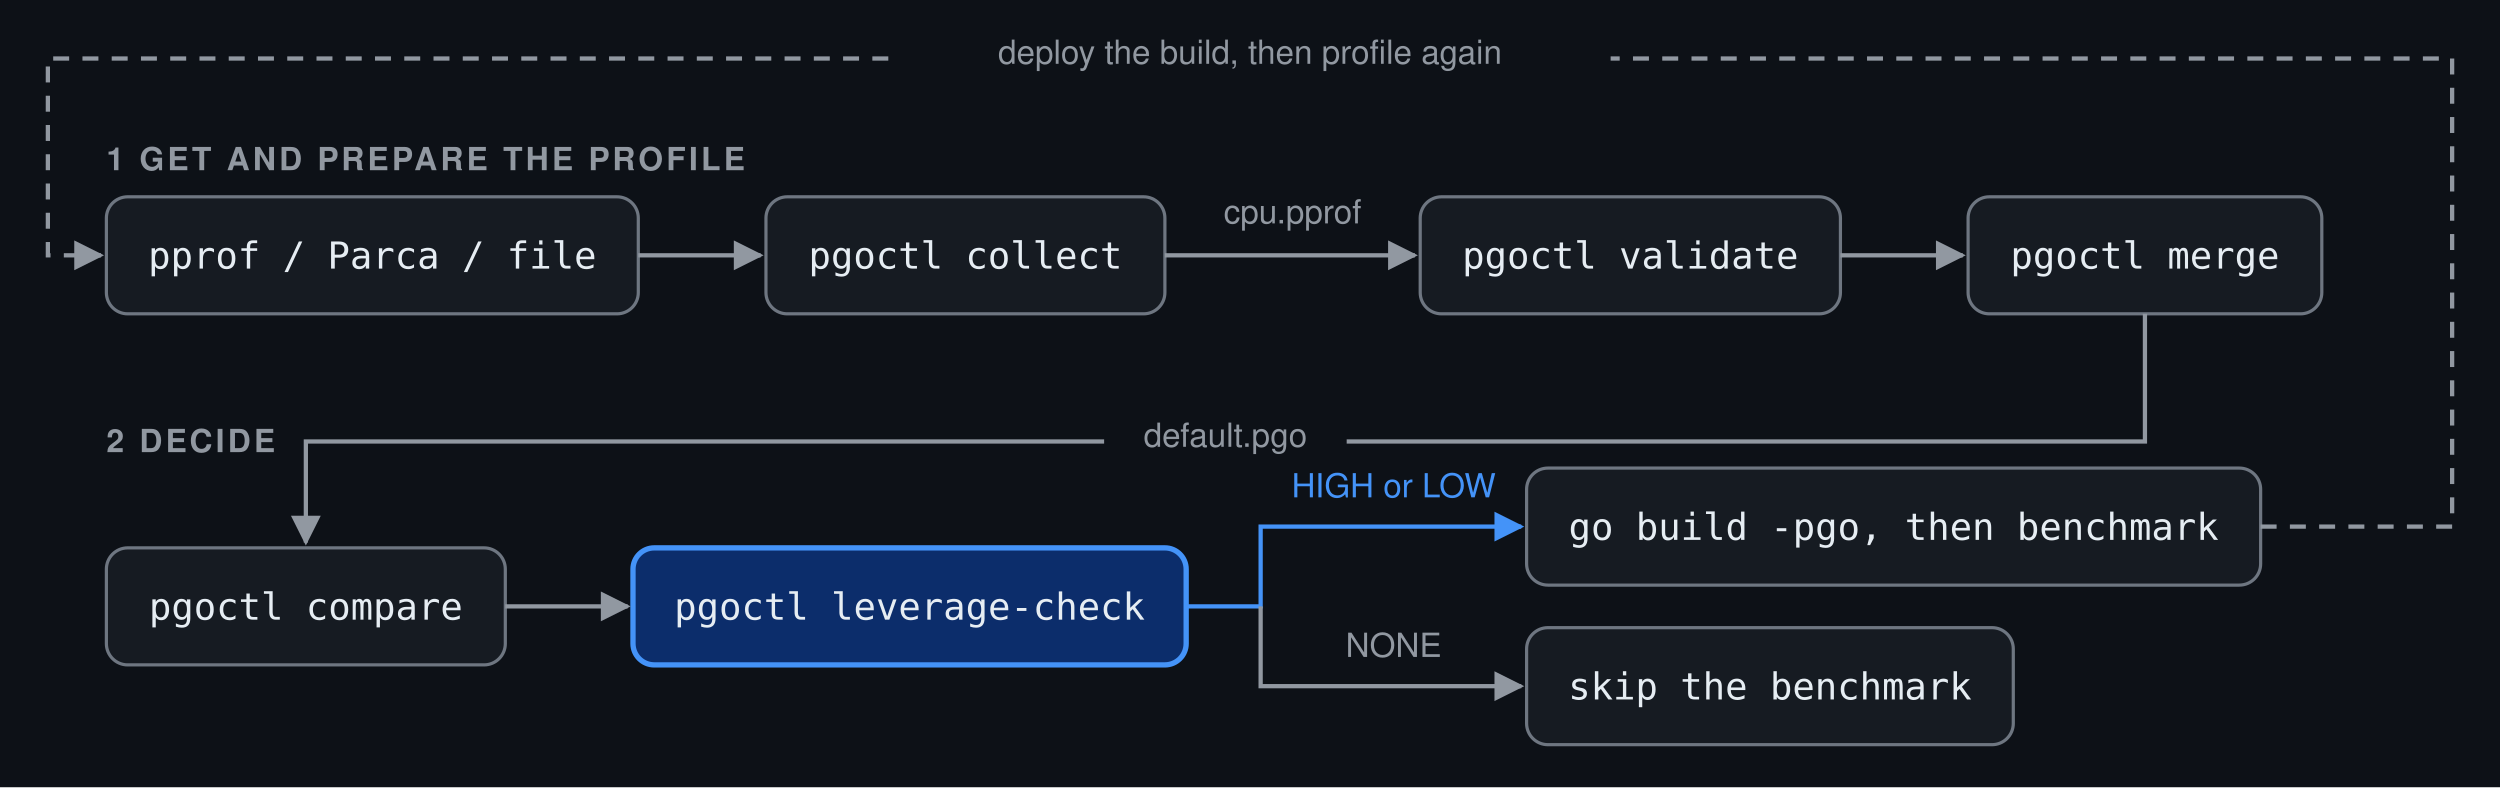
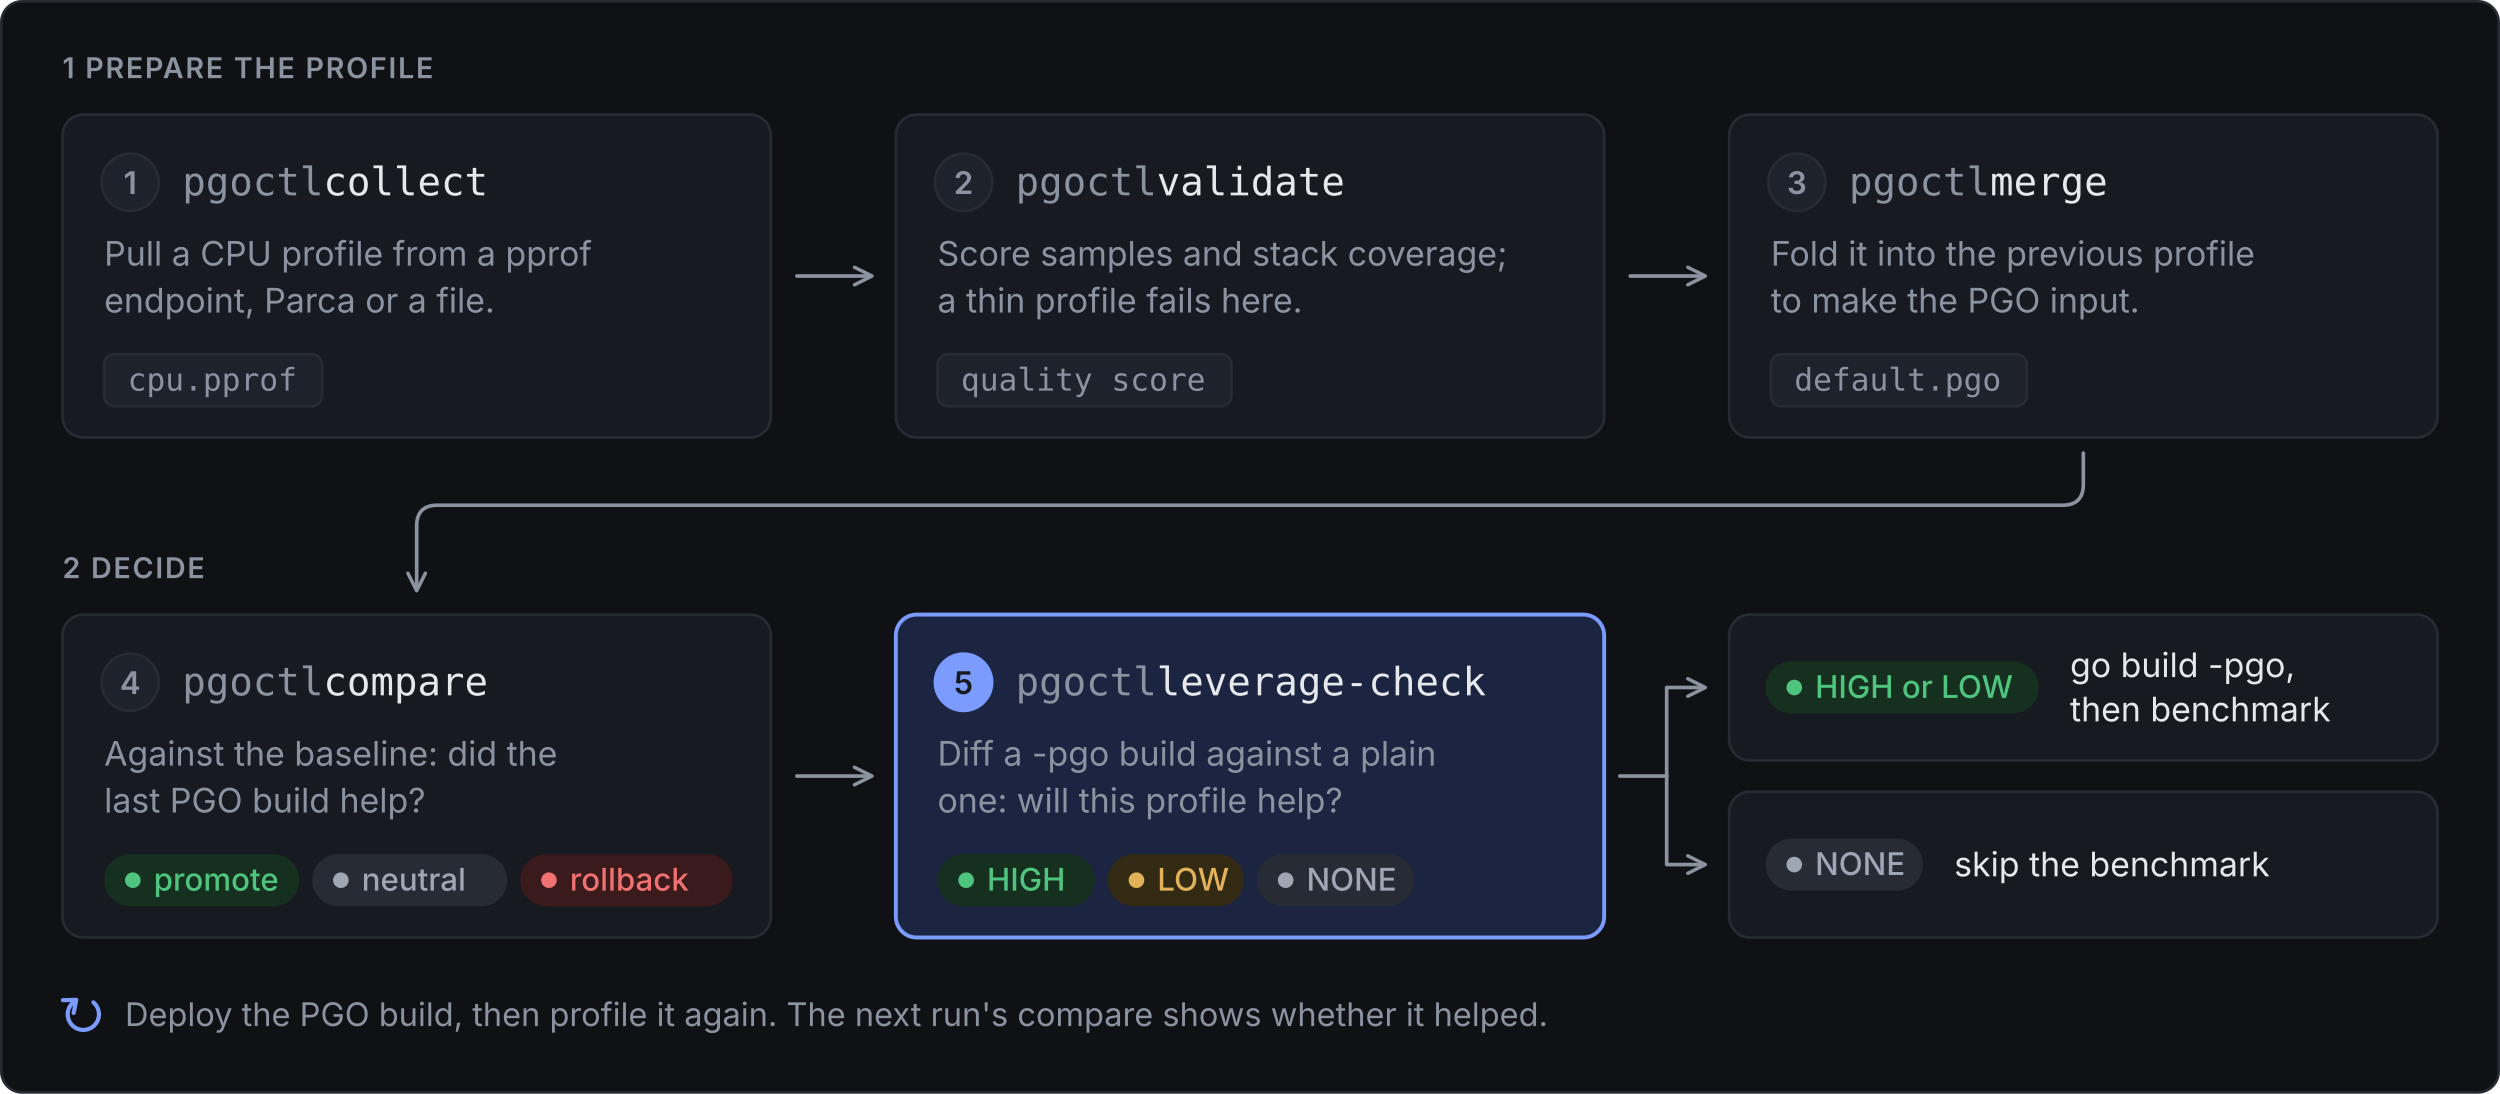
- <svg xmlns="http://www.w3.org/2000/svg" width="940" height="296" viewBox="0 0 940 296" role="img" aria-label="pgoctl pipeline">
+ <svg xmlns="http://www.w3.org/2000/svg" width="960" height="420" viewBox="0 0 960 420" role="img" aria-label="pgoctl pipeline">
  <defs>
-     <marker id="a" viewBox="0 0 10 10" refX="9" refY="5" markerWidth="7" markerHeight="7" orient="auto-start-reverse">
-       <path d="M0,0 L10,5 L0,10 z" fill="#9198a1" />
-     </marker>
-     <marker id="b" viewBox="0 0 10 10" refX="9" refY="5" markerWidth="7" markerHeight="7" orient="auto-start-reverse">
-       <path d="M0,0 L10,5 L0,10 z" fill="#4493f8" />
+     <marker id="m" viewBox="0 0 10 10" refX="8" refY="5" markerWidth="6" markerHeight="6" orient="auto">
+       <path d="M1,1 L9,5 L1,9" fill="none" stroke="#8b93a1" stroke-width="1.6" stroke-linecap="round" stroke-linejoin="round" />
    </marker>
  </defs>
-   <rect width="940" height="296" fill="#0d1117" />
-   <text x="40" y="64" font-family="-apple-system,BlinkMacSystemFont,Segoe UI,Helvetica,Arial,sans-serif" font-size="12" font-weight="600" letter-spacing="1.2" fill="#9198a1">1  GET AND PREPARE THE PROFILE</text>
-   <rect x="40" y="74.0" width="200" height="44" rx="8" fill="#161b22" stroke="#6e7681" stroke-width="1.2" />
-   <text x="140.0" y="101" text-anchor="middle" font-family="ui-monospace,SFMono-Regular,Menlo,Consolas,monospace" font-size="14" fill="#e6edf3">pprof / Parca / file</text>
-   <rect x="288" y="74.0" width="150" height="44" rx="8" fill="#161b22" stroke="#6e7681" stroke-width="1.2" />
-   <text x="363.0" y="101" text-anchor="middle" font-family="ui-monospace,SFMono-Regular,Menlo,Consolas,monospace" font-size="14" fill="#e6edf3">pgoctl collect</text>
-   <rect x="534" y="74.0" width="158" height="44" rx="8" fill="#161b22" stroke="#6e7681" stroke-width="1.2" />
-   <text x="613.0" y="101" text-anchor="middle" font-family="ui-monospace,SFMono-Regular,Menlo,Consolas,monospace" font-size="14" fill="#e6edf3">pgoctl validate</text>
-   <rect x="740" y="74.0" width="133" height="44" rx="8" fill="#161b22" stroke="#6e7681" stroke-width="1.2" />
-   <text x="806.5" y="101" text-anchor="middle" font-family="ui-monospace,SFMono-Regular,Menlo,Consolas,monospace" font-size="14" fill="#e6edf3">pgoctl merge</text>
-   <path d="M240,96 L286,96" fill="none" stroke="#9198a1" stroke-width="1.6" marker-end="url(#a)" />
-   <path d="M438,96 L532,96" fill="none" stroke="#9198a1" stroke-width="1.6" marker-end="url(#a)" />
-   <rect x="447.6" y="71" width="76.8" height="18" rx="4" fill="#0d1117" />
-   <text x="486.0" y="84" text-anchor="middle" font-family="-apple-system,BlinkMacSystemFont,Segoe UI,Helvetica,Arial,sans-serif" font-size="12.5" fill="#9198a1">cpu.pprof</text>
-   <path d="M692,96 L738,96" fill="none" stroke="#9198a1" stroke-width="1.6" marker-end="url(#a)" />
-   <text x="40" y="170" font-family="-apple-system,BlinkMacSystemFont,Segoe UI,Helvetica,Arial,sans-serif" font-size="12" font-weight="600" letter-spacing="1.2" fill="#9198a1">2  DECIDE</text>
-   <rect x="40" y="206.0" width="150" height="44" rx="8" fill="#161b22" stroke="#6e7681" stroke-width="1.2" />
-   <text x="115.0" y="233" text-anchor="middle" font-family="ui-monospace,SFMono-Regular,Menlo,Consolas,monospace" font-size="14" fill="#e6edf3">pgoctl compare</text>
-   <rect x="238" y="206.0" width="208" height="44" rx="8" fill="#0c2d6b" stroke="#4493f8" stroke-width="2" />
-   <text x="342.0" y="233" text-anchor="middle" font-family="ui-monospace,SFMono-Regular,Menlo,Consolas,monospace" font-size="14" fill="#e6edf3">pgoctl leverage-check</text>
-   <path d="M806.5,118.0 L806.5,166.0 L115.0,166.0 L115.0,204.0" fill="none" stroke="#9198a1" stroke-width="1.6" marker-end="url(#a)" />
-   <rect x="415.15" y="155.0" width="91.2" height="18" rx="4" fill="#0d1117" />
-   <text x="460.75" y="168.0" text-anchor="middle" font-family="-apple-system,BlinkMacSystemFont,Segoe UI,Helvetica,Arial,sans-serif" font-size="12.5" fill="#9198a1">default.pgo</text>
-   <path d="M190,228 L236,228" fill="none" stroke="#9198a1" stroke-width="1.6" marker-end="url(#a)" />
-   <rect x="574" y="176.0" width="276" height="44" rx="8" fill="#161b22" stroke="#6e7681" stroke-width="1.2" />
-   <text x="712.0" y="203" text-anchor="middle" font-family="ui-monospace,SFMono-Regular,Menlo,Consolas,monospace" font-size="14" fill="#e6edf3">go build -pgo, then benchmark</text>
-   <rect x="574" y="236.0" width="183" height="44" rx="8" fill="#161b22" stroke="#6e7681" stroke-width="1.2" />
-   <text x="665.5" y="263" text-anchor="middle" font-family="ui-monospace,SFMono-Regular,Menlo,Consolas,monospace" font-size="14" fill="#e6edf3">skip the benchmark</text>
-   <path d="M446,228 L474,228 L474,198 L572,198" fill="none" stroke="#4493f8" stroke-width="1.6" marker-end="url(#b)" />
-   <path d="M474,228 L474,258 L572,258" fill="none" stroke="#9198a1" stroke-width="1.6" marker-end="url(#a)" />
-   <rect x="478.4" y="174" width="91.2" height="18" rx="4" fill="#0d1117" />
-   <text x="524.0" y="187" text-anchor="middle" font-family="-apple-system,BlinkMacSystemFont,Segoe UI,Helvetica,Arial,sans-serif" font-size="12.5" fill="#4493f8">HIGH or LOW</text>
-   <rect x="503.6" y="234" width="40.8" height="18" rx="4" fill="#0d1117" />
-   <text x="524.0" y="247" text-anchor="middle" font-family="-apple-system,BlinkMacSystemFont,Segoe UI,Helvetica,Arial,sans-serif" font-size="12.5" fill="#9198a1">NONE</text>
-   <path d="M850,198 L922,198 L922,22 L18,22 L18,96 L38,96" fill="none" stroke="#9198a1" stroke-width="1.6" stroke-dasharray="6 5" marker-end="url(#a)" />
-   <rect x="334.4" y="11" width="271.2" height="18" rx="4" fill="#0d1117" />
-   <text x="470.0" y="24" text-anchor="middle" font-family="-apple-system,BlinkMacSystemFont,Segoe UI,Helvetica,Arial,sans-serif" font-size="12.5" fill="#9198a1">deploy the build, then profile again</text>
+   <rect x="0.5" y="0.5" width="959" height="419" rx="8" fill="#0f1115" stroke="#262b34" />
+   <text x="24" y="30" font-family="Inter,-apple-system,BlinkMacSystemFont,'Segoe UI',Helvetica,Arial,sans-serif" font-size="11" font-weight="600" fill="#8b93a1" text-anchor="start" letter-spacing="0.66">1  PREPARE THE PROFILE</text>
+   <rect x="24.0" y="44" width="272.0" height="124" rx="8" fill="#171a20" stroke="#262b34" stroke-width="1" />
+   <circle cx="50.0" cy="70" r="11" fill="#1e222a" stroke="#262b34" />
+   <text x="50.0" y="74.5" font-family="Inter,-apple-system,BlinkMacSystemFont,'Segoe UI',Helvetica,Arial,sans-serif" font-size="12" font-weight="600" fill="#8b93a1" text-anchor="middle">1</text>
+   <text x="70.0" y="75" font-family="'JetBrains Mono',ui-monospace,SFMono-Regular,Menlo,Consolas,monospace" font-size="15" font-weight="500" fill="#e6e8ec">
+     <tspan fill="#8b93a1">pgoctl </tspan>collect</text>
+   <text x="40.0" y="102" font-family="Inter,-apple-system,BlinkMacSystemFont,'Segoe UI',Helvetica,Arial,sans-serif" font-size="13" font-weight="400" fill="#8b93a1" text-anchor="start">Pull a CPU profile from a pprof</text>
+   <text x="40.0" y="120" font-family="Inter,-apple-system,BlinkMacSystemFont,'Segoe UI',Helvetica,Arial,sans-serif" font-size="13" font-weight="400" fill="#8b93a1" text-anchor="start">endpoint, Parca or a file.</text>
+   <rect x="40.0" y="136" width="83.7" height="20" rx="4" fill="#1e222a" stroke="#262b34" />
+   <text x="49.0" y="150" font-family="'JetBrains Mono',ui-monospace,SFMono-Regular,Menlo,Consolas,monospace" font-size="12" font-weight="400" fill="#8b93a1" text-anchor="start">cpu.pprof</text>
+   <rect x="344.0" y="44" width="272.0" height="124" rx="8" fill="#171a20" stroke="#262b34" stroke-width="1" />
+   <circle cx="370.0" cy="70" r="11" fill="#1e222a" stroke="#262b34" />
+   <text x="370.0" y="74.5" font-family="Inter,-apple-system,BlinkMacSystemFont,'Segoe UI',Helvetica,Arial,sans-serif" font-size="12" font-weight="600" fill="#8b93a1" text-anchor="middle">2</text>
+   <text x="390.0" y="75" font-family="'JetBrains Mono',ui-monospace,SFMono-Regular,Menlo,Consolas,monospace" font-size="15" font-weight="500" fill="#e6e8ec">
+     <tspan fill="#8b93a1">pgoctl </tspan>validate</text>
+   <text x="360.0" y="102" font-family="Inter,-apple-system,BlinkMacSystemFont,'Segoe UI',Helvetica,Arial,sans-serif" font-size="13" font-weight="400" fill="#8b93a1" text-anchor="start">Score samples and stack coverage;</text>
+   <text x="360.0" y="120" font-family="Inter,-apple-system,BlinkMacSystemFont,'Segoe UI',Helvetica,Arial,sans-serif" font-size="13" font-weight="400" fill="#8b93a1" text-anchor="start">a thin profile fails here.</text>
+   <rect x="360.0" y="136" width="112.9" height="20" rx="4" fill="#1e222a" stroke="#262b34" />
+   <text x="369.0" y="150" font-family="'JetBrains Mono',ui-monospace,SFMono-Regular,Menlo,Consolas,monospace" font-size="12" font-weight="400" fill="#8b93a1" text-anchor="start">quality score</text>
+   <rect x="664.0" y="44" width="272.0" height="124" rx="8" fill="#171a20" stroke="#262b34" stroke-width="1" />
+   <circle cx="690.0" cy="70" r="11" fill="#1e222a" stroke="#262b34" />
+   <text x="690.0" y="74.5" font-family="Inter,-apple-system,BlinkMacSystemFont,'Segoe UI',Helvetica,Arial,sans-serif" font-size="12" font-weight="600" fill="#8b93a1" text-anchor="middle">3</text>
+   <text x="710.0" y="75" font-family="'JetBrains Mono',ui-monospace,SFMono-Regular,Menlo,Consolas,monospace" font-size="15" font-weight="500" fill="#e6e8ec">
+     <tspan fill="#8b93a1">pgoctl </tspan>merge</text>
+   <text x="680.0" y="102" font-family="Inter,-apple-system,BlinkMacSystemFont,'Segoe UI',Helvetica,Arial,sans-serif" font-size="13" font-weight="400" fill="#8b93a1" text-anchor="start">Fold it into the previous profile</text>
+   <text x="680.0" y="120" font-family="Inter,-apple-system,BlinkMacSystemFont,'Segoe UI',Helvetica,Arial,sans-serif" font-size="13" font-weight="400" fill="#8b93a1" text-anchor="start">to make the PGO input.</text>
+   <rect x="680.0" y="136" width="98.3" height="20" rx="4" fill="#1e222a" stroke="#262b34" />
+   <text x="689.0" y="150" font-family="'JetBrains Mono',ui-monospace,SFMono-Regular,Menlo,Consolas,monospace" font-size="12" font-weight="400" fill="#8b93a1" text-anchor="start">default.pgo</text>
+   <path d="M306.0,106.0 L334.0,106.0" fill="none" stroke="#8b93a1" stroke-width="1.4" stroke-linecap="round" stroke-linejoin="round" marker-end="url(#m)" />
+   <path d="M626.0,106.0 L654.0,106.0" fill="none" stroke="#8b93a1" stroke-width="1.4" stroke-linecap="round" stroke-linejoin="round" marker-end="url(#m)" />
+   <text x="24" y="222" font-family="Inter,-apple-system,BlinkMacSystemFont,'Segoe UI',Helvetica,Arial,sans-serif" font-size="11" font-weight="600" fill="#8b93a1" text-anchor="start" letter-spacing="0.66">2  DECIDE</text>
+   <rect x="24.0" y="236" width="272.0" height="124" rx="8" fill="#171a20" stroke="#262b34" stroke-width="1" />
+   <circle cx="50.0" cy="262" r="11" fill="#1e222a" stroke="#262b34" />
+   <text x="50.0" y="266.5" font-family="Inter,-apple-system,BlinkMacSystemFont,'Segoe UI',Helvetica,Arial,sans-serif" font-size="12" font-weight="600" fill="#8b93a1" text-anchor="middle">4</text>
+   <text x="70.0" y="267" font-family="'JetBrains Mono',ui-monospace,SFMono-Regular,Menlo,Consolas,monospace" font-size="15" font-weight="500" fill="#e6e8ec">
+     <tspan fill="#8b93a1">pgoctl </tspan>compare</text>
+   <text x="40.0" y="294" font-family="Inter,-apple-system,BlinkMacSystemFont,'Segoe UI',Helvetica,Arial,sans-serif" font-size="13" font-weight="400" fill="#8b93a1" text-anchor="start">Against the baseline: did the</text>
+   <text x="40.0" y="312" font-family="Inter,-apple-system,BlinkMacSystemFont,'Segoe UI',Helvetica,Arial,sans-serif" font-size="13" font-weight="400" fill="#8b93a1" text-anchor="start">last PGO build help?</text>
+   <rect x="40.0" y="328" width="74.9" height="20" rx="10" fill="#15301f" />
+   <circle cx="51.0" cy="338" r="3" fill="#4fc47f" />
+   <text x="59.0" y="342" font-family="Inter,-apple-system,BlinkMacSystemFont,'Segoe UI',Helvetica,Arial,sans-serif" font-size="12" font-weight="500" fill="#4fc47f" text-anchor="start">promote</text>
+   <rect x="119.9" y="328" width="74.9" height="20" rx="10" fill="#262b34" />
+   <circle cx="130.9" cy="338" r="3" fill="#a0a7b4" />
+   <text x="138.9" y="342" font-family="Inter,-apple-system,BlinkMacSystemFont,'Segoe UI',Helvetica,Arial,sans-serif" font-size="12" font-weight="500" fill="#a0a7b4" text-anchor="start">neutral</text>
+   <rect x="199.8" y="328" width="81.6" height="20" rx="10" fill="#3a1a1a" />
+   <circle cx="210.8" cy="338" r="3" fill="#f07171" />
+   <text x="218.8" y="342" font-family="Inter,-apple-system,BlinkMacSystemFont,'Segoe UI',Helvetica,Arial,sans-serif" font-size="12" font-weight="500" fill="#f07171" text-anchor="start">rollback</text>
+   <rect x="344.0" y="236" width="272.0" height="124" rx="8" fill="#1b2440" stroke="#7b9bff" stroke-width="1.5" />
+   <circle cx="370.0" cy="262" r="11" fill="#7b9bff" stroke="#7b9bff" />
+   <text x="370.0" y="266.5" font-family="Inter,-apple-system,BlinkMacSystemFont,'Segoe UI',Helvetica,Arial,sans-serif" font-size="12" font-weight="600" fill="#171a20" text-anchor="middle">5</text>
+   <text x="390.0" y="267" font-family="'JetBrains Mono',ui-monospace,SFMono-Regular,Menlo,Consolas,monospace" font-size="15" font-weight="500" fill="#e6e8ec">
+     <tspan fill="#8b93a1">pgoctl </tspan>leverage-check</text>
+   <text x="360.0" y="294" font-family="Inter,-apple-system,BlinkMacSystemFont,'Segoe UI',Helvetica,Arial,sans-serif" font-size="13" font-weight="400" fill="#8b93a1" text-anchor="start">Diff a -pgo build against a plain</text>
+   <text x="360.0" y="312" font-family="Inter,-apple-system,BlinkMacSystemFont,'Segoe UI',Helvetica,Arial,sans-serif" font-size="13" font-weight="400" fill="#8b93a1" text-anchor="start">one: will this profile help?</text>
+   <rect x="360.0" y="328" width="60.4" height="20" rx="10" fill="#15301f" />
+   <circle cx="371.0" cy="338" r="3" fill="#4fc47f" />
+   <text x="379.0" y="342" font-family="Inter,-apple-system,BlinkMacSystemFont,'Segoe UI',Helvetica,Arial,sans-serif" font-size="12" font-weight="500" fill="#4fc47f" text-anchor="start">HIGH</text>
+   <rect x="425.4" y="328" width="52.3" height="20" rx="10" fill="#332a14" />
+   <circle cx="436.4" cy="338" r="3" fill="#e2b25a" />
+   <text x="444.4" y="342" font-family="Inter,-apple-system,BlinkMacSystemFont,'Segoe UI',Helvetica,Arial,sans-serif" font-size="12" font-weight="500" fill="#e2b25a" text-anchor="start">LOW</text>
+   <rect x="482.7" y="328" width="60.4" height="20" rx="10" fill="#262b34" />
+   <circle cx="493.7" cy="338" r="3" fill="#a0a7b4" />
+   <text x="501.7" y="342" font-family="Inter,-apple-system,BlinkMacSystemFont,'Segoe UI',Helvetica,Arial,sans-serif" font-size="12" font-weight="500" fill="#a0a7b4" text-anchor="start">NONE</text>
+   <path d="M306.0,298.0 L334.0,298.0" fill="none" stroke="#8b93a1" stroke-width="1.4" stroke-linecap="round" stroke-linejoin="round" marker-end="url(#m)" />
+   <path d="M800.0,174 L800.0,186 Q800.0,194 792.0,194 L168.0,194 Q160.0,194 160.0,202 L160.0,226" fill="none" stroke="#8b93a1" stroke-width="1.4" stroke-linecap="round" marker-end="url(#m)" />
+   <rect x="664.0" y="236" width="272.0" height="56" rx="8" fill="#171a20" stroke="#262b34" />
+   <rect x="678.0" y="254.0" width="104.9" height="20" rx="10" fill="#15301f" />
+   <circle cx="689.0" cy="264.0" r="3" fill="#4fc47f" />
+   <text x="697.0" y="268.0" font-family="Inter,-apple-system,BlinkMacSystemFont,'Segoe UI',Helvetica,Arial,sans-serif" font-size="12" font-weight="500" fill="#4fc47f" text-anchor="start">HIGH or LOW</text>
+   <text x="794.9" y="260.0" font-family="Inter,-apple-system,BlinkMacSystemFont,'Segoe UI',Helvetica,Arial,sans-serif" font-size="13" font-weight="400" fill="#e6e8ec" text-anchor="start">go build -pgo,</text>
+   <text x="794.9" y="277.0" font-family="Inter,-apple-system,BlinkMacSystemFont,'Segoe UI',Helvetica,Arial,sans-serif" font-size="13" font-weight="400" fill="#e6e8ec" text-anchor="start">then benchmark</text>
+   <rect x="664.0" y="304" width="272.0" height="56" rx="8" fill="#171a20" stroke="#262b34" />
+   <rect x="678.0" y="322.0" width="60.4" height="20" rx="10" fill="#262b34" />
+   <circle cx="689.0" cy="332.0" r="3" fill="#a0a7b4" />
+   <text x="697.0" y="336.0" font-family="Inter,-apple-system,BlinkMacSystemFont,'Segoe UI',Helvetica,Arial,sans-serif" font-size="12" font-weight="500" fill="#a0a7b4" text-anchor="start">NONE</text>
+   <text x="750.4" y="336.5" font-family="Inter,-apple-system,BlinkMacSystemFont,'Segoe UI',Helvetica,Arial,sans-serif" font-size="13" font-weight="400" fill="#e6e8ec" text-anchor="start">skip the benchmark</text>
+   <path d="M622.0,298.0 L640.0,298.0 L640.0,264.0 L654.0,264.0" fill="none" stroke="#8b93a1" stroke-width="1.4" stroke-linecap="round" stroke-linejoin="round" marker-end="url(#m)" />
+   <path d="M640.0,298.0 L640.0,332.0 L654.0,332.0" fill="none" stroke="#8b93a1" stroke-width="1.4" stroke-linecap="round" stroke-linejoin="round" marker-end="url(#m)" />
+   <path d="M35.86,384.90 A6,6 0 1,1 28.14,384.90" fill="none" stroke="#7b9bff" stroke-width="1.6" stroke-linecap="round" />
+   <path d="M28.29,388.96 L29.29,383.94 L24.17,384.06" fill="none" stroke="#7b9bff" stroke-width="1.6" stroke-linecap="round" stroke-linejoin="round" />
+   <text x="48" y="394" font-family="Inter,-apple-system,BlinkMacSystemFont,'Segoe UI',Helvetica,Arial,sans-serif" font-size="12.5" font-weight="400" fill="#8b93a1" text-anchor="start">Deploy the PGO build, then profile it again. The next run's compare shows whether it helped.</text>
</svg>
